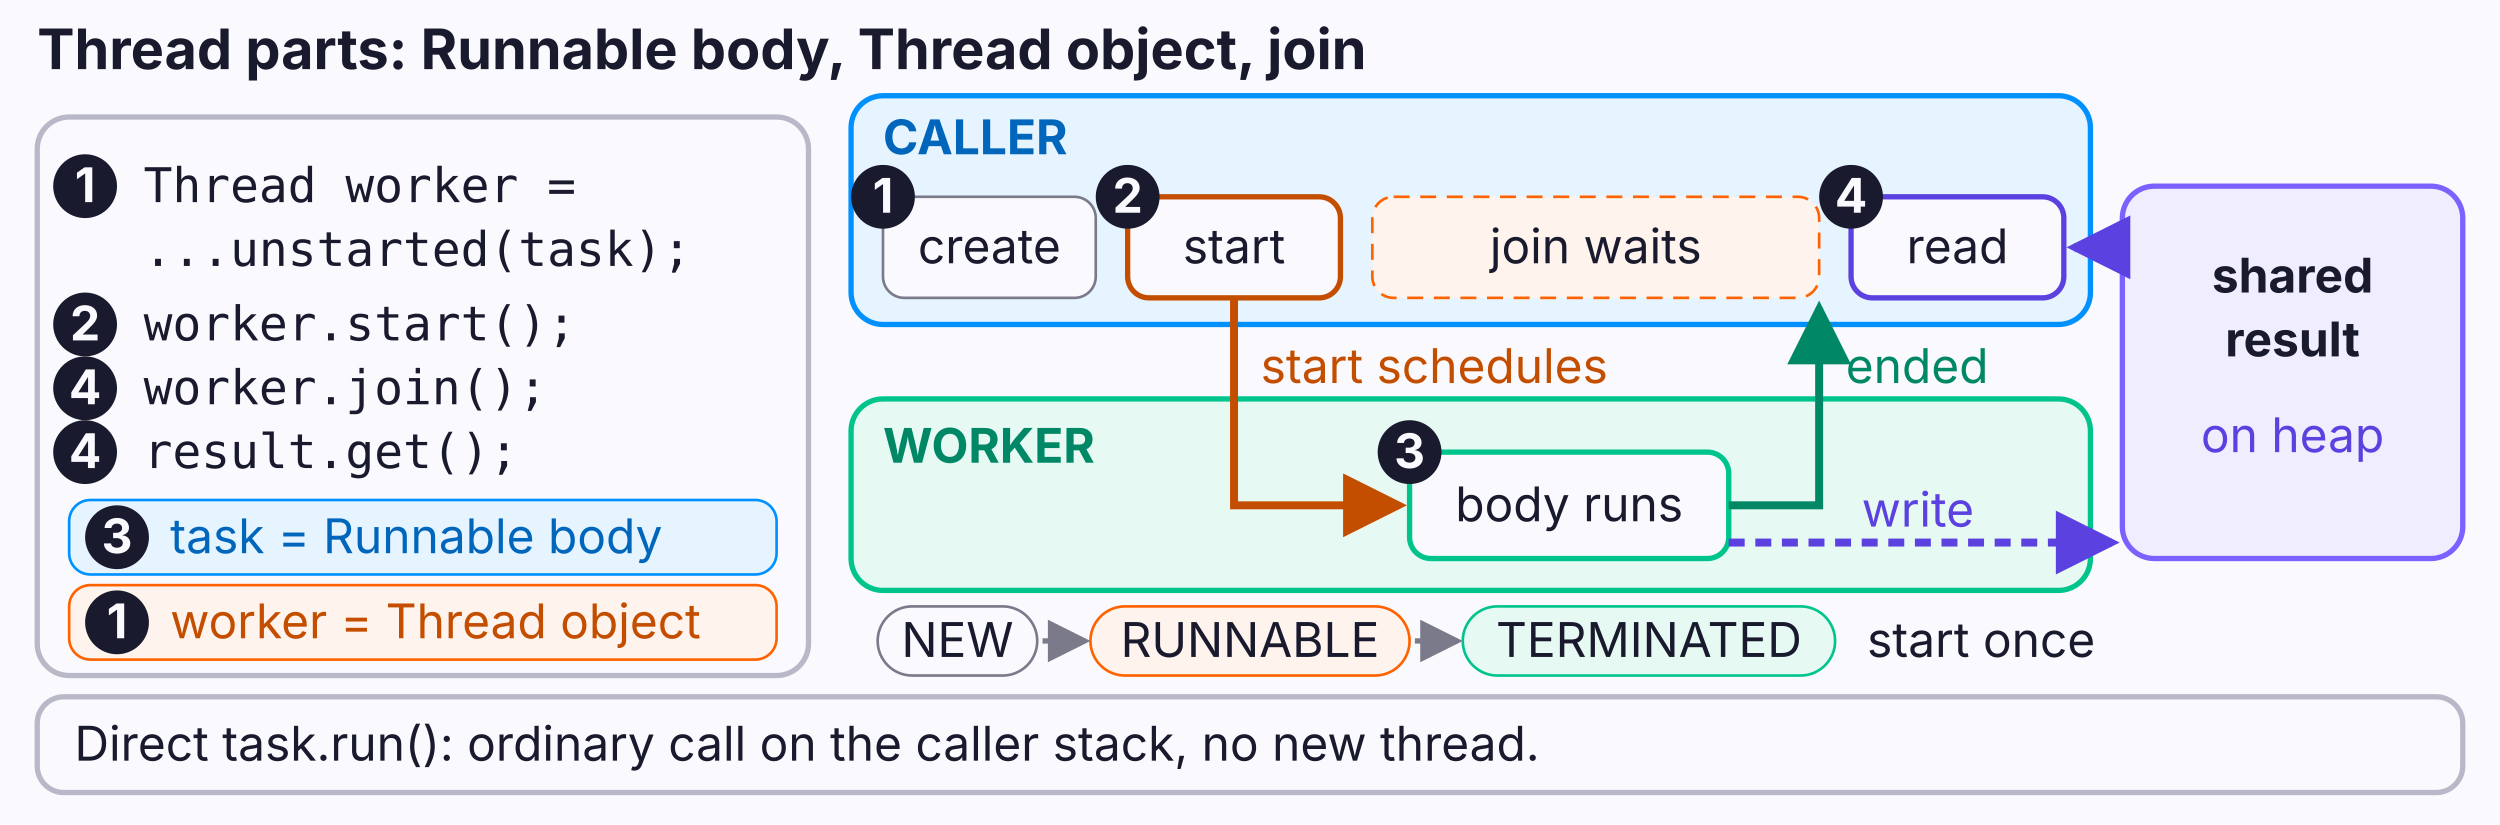
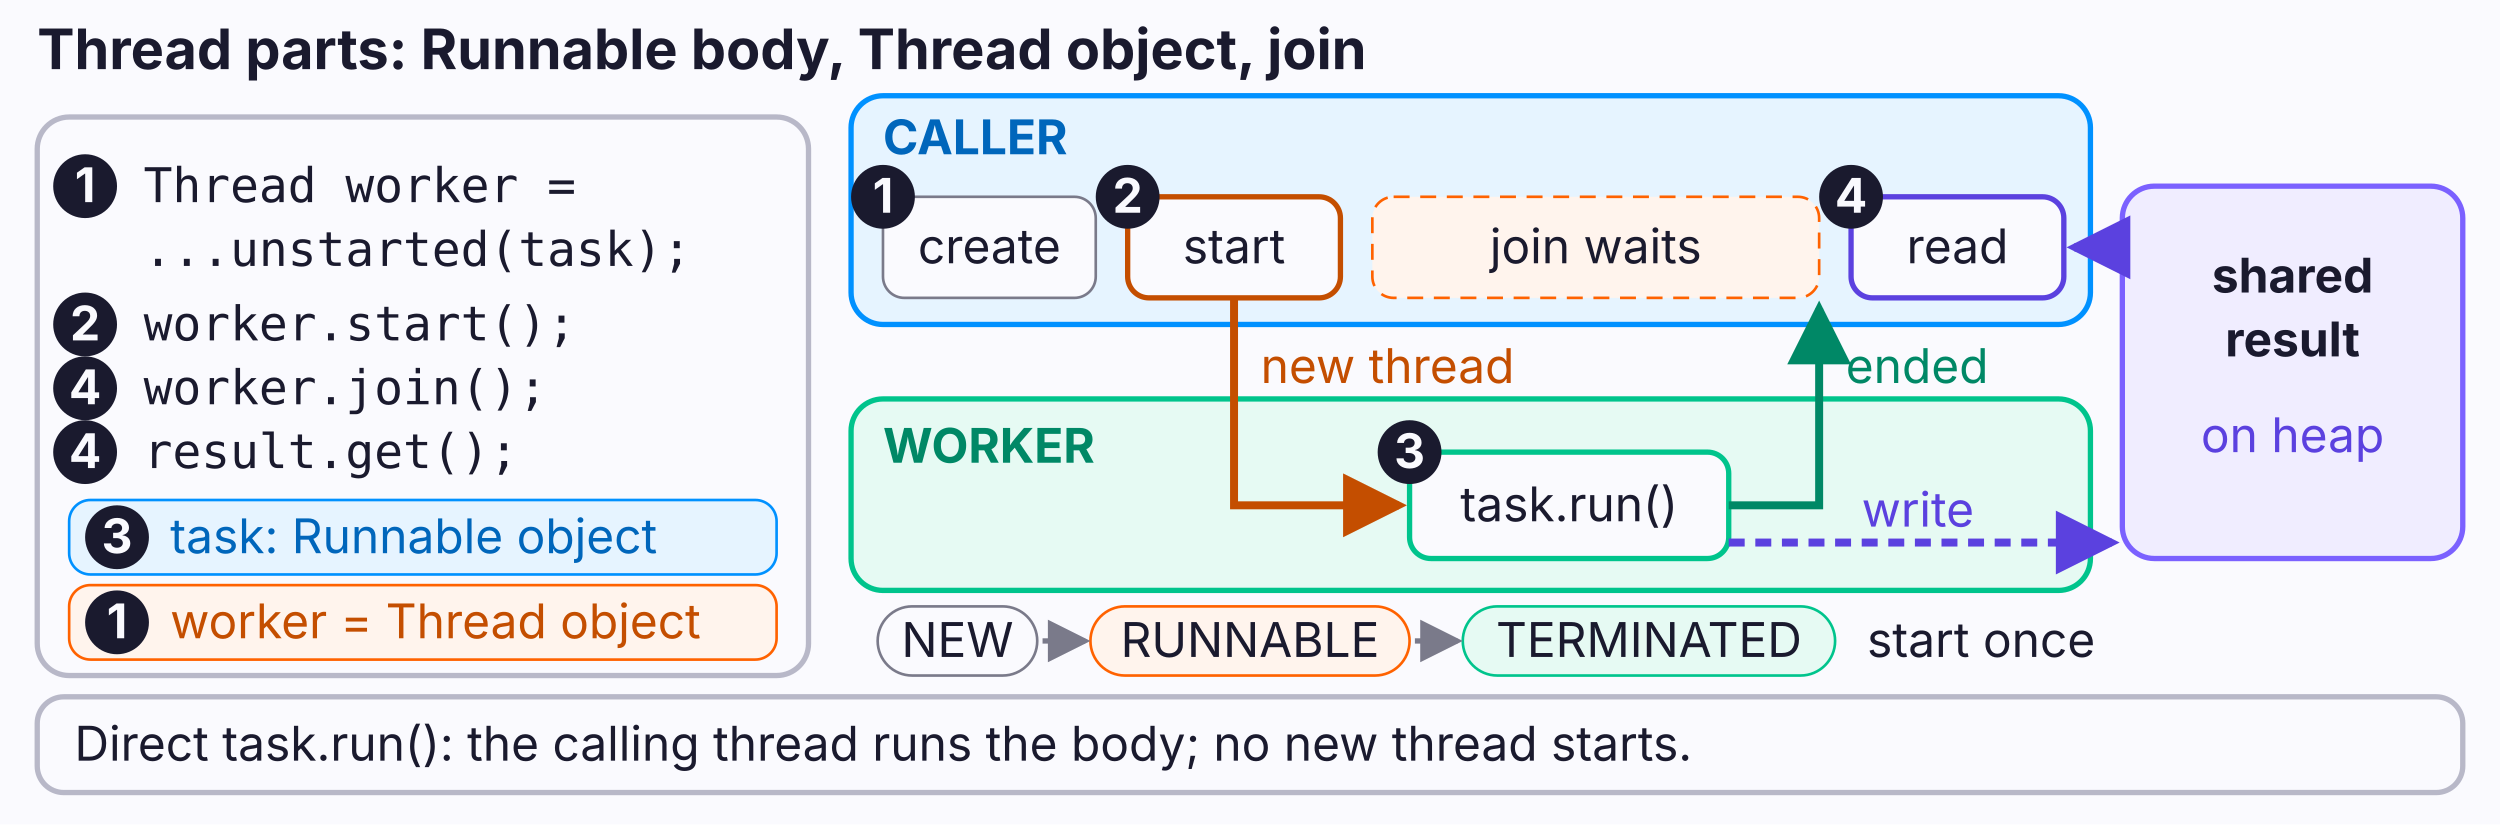
- <svg xmlns="http://www.w3.org/2000/svg" viewBox="0 0 940 310" width="940" height="310" role="img" font-family="Inter,sans-serif" aria-labelledby="thread-parts-t-pjava02" aria-label="Diagram of Java thread parts: the caller creates an unstarted Thread from a Runnable task, start schedules the worker body, the caller can call join while the worker is still running, join returns only after the worker terminates, and only then the caller reads the shared result.">
+ <svg xmlns="http://www.w3.org/2000/svg" viewBox="0 0 940 310" width="940" height="310" role="img" font-family="Inter,sans-serif" aria-labelledby="thread-parts-t-pjava02" aria-label="Diagram of Java thread parts: the caller creates an unstarted Thread from a Runnable task, new thread the worker body, the caller can call join while the worker is still running, join returns only after the worker terminates, and only then the caller reads the shared result.">
  <defs>
    <marker id="thread-parts-mo-pjava02" markerWidth="8" markerHeight="8" refX="7" refY="4" orient="auto">
      <path d="M0 0L8 4L0 8z" fill="#C44E00" />
    </marker>
    <marker id="thread-parts-mg-pjava02" markerWidth="8" markerHeight="8" refX="7" refY="4" orient="auto">
      <path d="M0 0L8 4L0 8z" fill="#008866" />
    </marker>
    <marker id="thread-parts-mp-pjava02" markerWidth="8" markerHeight="8" refX="7" refY="4" orient="auto">
      <path d="M0 0L8 4L0 8z" fill="#5B41DF" />
    </marker>
    <marker id="thread-parts-mn-pjava02" markerWidth="8" markerHeight="8" refX="7" refY="4" orient="auto">
      <path d="M0 0L8 4L0 8z" fill="#7A7A8A" />
    </marker>
  </defs>
  <rect width="940" height="310" fill="#FAFAFE" />
  <text x="14" y="26" font-size="21" font-weight="700" fill="#1A1A2E">Thread parts: Runnable body, Thread object, join</text>
  <rect x="14" y="44" width="290" height="210" rx="12" fill="#FAFAFE" stroke="#B8B8C8" stroke-width="2" />
  <g font-family="monospace" font-size="18" fill="#1A1A2E">
    <text x="54" y="76">Thread worker =</text>
    <text x="54" y="100">  ...unstarted(task);</text>
    <text x="54" y="128">worker.start();</text>
    <text x="54" y="152">worker.join();</text>
    <text x="54" y="176">result.get();</text>
  </g>
  <g fill="#1A1A2E">
    <circle cx="32" cy="70" r="12" />
    <circle cx="32" cy="122" r="12" />
    <circle cx="32" cy="146" r="12" />
    <circle cx="32" cy="170" r="12" />
  </g>
  <g font-size="18" font-weight="700" fill="#FAFAFE" text-anchor="middle">
    <text x="32" y="76">1</text>
    <text x="32" y="128">2</text>
    <text x="32" y="152">4</text>
    <text x="32" y="176">4</text>
  </g>
  <rect x="26" y="188" width="266" height="28" rx="8" fill="#E6F4FF" stroke="#0091FF" />
  <circle cx="44" cy="202" r="12" fill="#1A1A2E" />
  <text x="44" y="208" font-size="18" font-weight="700" fill="#FAFAFE" text-anchor="middle">3</text>
-   <text x="64" y="208" font-size="18" fill="#0066BB">task = Runnable body</text>
+   <text x="64" y="208" font-size="18" fill="#0066BB">task: Runnable object</text>
  <rect x="26" y="220" width="266" height="28" rx="8" fill="#FFF4ED" stroke="#FF6200" />
  <circle cx="44" cy="234" r="12" fill="#1A1A2E" />
  <text x="44" y="240" font-size="18" font-weight="700" fill="#FAFAFE" text-anchor="middle">1</text>
  <text x="64" y="240" font-size="18" fill="#C44E00">worker = Thread object</text>
  <rect x="320" y="36" width="466" height="86" rx="12" fill="#E6F4FF" stroke="#0091FF" stroke-width="2" />
  <text x="332" y="58" font-size="18" font-weight="700" fill="#0066BB">CALLER</text>
  <rect x="332" y="74" width="80" height="38" rx="8" fill="#FAFAFE" stroke="#7A7A8A" />
  <text x="372" y="99" font-size="18" fill="#1A1A2E" text-anchor="middle">create</text>
  <rect x="424" y="74" width="80" height="38" rx="8" fill="#FAFAFE" stroke="#C44E00" stroke-width="2" />
  <text x="464" y="99" font-size="18" fill="#1A1A2E" text-anchor="middle">start</text>
  <rect x="516" y="74" width="168" height="38" rx="8" fill="#FFF4ED" stroke="#FF6200" stroke-dasharray="6 4" />
  <text x="600" y="99" font-size="18" fill="#1A1A2E" text-anchor="middle">join waits</text>
  <rect x="696" y="74" width="80" height="38" rx="8" fill="#FAFAFE" stroke="#5B41DF" stroke-width="2" />
  <text x="736" y="99" font-size="18" fill="#1A1A2E" text-anchor="middle">read</text>
  <g fill="#1A1A2E">
    <circle cx="332" cy="74" r="12" />
    <circle cx="424" cy="74" r="12" />
    <circle cx="696" cy="74" r="12" />
  </g>
  <g font-size="18" font-weight="700" fill="#FAFAFE" text-anchor="middle">
    <text x="332" y="80">1</text>
    <text x="424" y="80">2</text>
    <text x="696" y="80">4</text>
  </g>
  <rect x="320" y="150" width="466" height="72" rx="12" fill="#E6FAF3" stroke="#00C48C" stroke-width="2" />
  <text x="332" y="174" font-size="18" font-weight="700" fill="#008866">WORKER</text>
  <rect x="530" y="170" width="120" height="40" rx="8" fill="#FAFAFE" stroke="#00C48C" stroke-width="2" />
-   <text x="590" y="196" font-size="18" fill="#1A1A2E" text-anchor="middle">body runs</text>
+   <text x="590" y="196" font-size="18" fill="#1A1A2E" text-anchor="middle">task.run()</text>
  <circle cx="530" cy="170" r="12" fill="#1A1A2E" />
  <text x="530" y="176" font-size="18" font-weight="700" fill="#FAFAFE" text-anchor="middle">3</text>
  <path d="M464 112V190H526" fill="none" stroke="#C44E00" stroke-width="3" marker-end="url(#thread-parts-mo-pjava02)" />
-   <text x="474" y="144" font-size="18" fill="#C44E00">start schedules</text>
+   <text x="474" y="144" font-size="18" fill="#C44E00">new thread</text>
  <path d="M650 190H684V116" fill="none" stroke="#008866" stroke-width="3" marker-end="url(#thread-parts-mg-pjava02)" />
  <text x="694" y="144" font-size="18" fill="#008866">ended</text>
  <rect x="798" y="70" width="128" height="140" rx="12" fill="#F0EDFF" stroke="#7B61FF" stroke-width="2" />
  <text x="862" y="110" font-size="18" font-weight="700" fill="#1A1A2E" text-anchor="middle">shared</text>
  <text x="862" y="134" font-size="18" font-weight="700" fill="#1A1A2E" text-anchor="middle">result</text>
  <text x="862" y="170" font-size="18" fill="#5B41DF" text-anchor="middle">on heap</text>
  <path d="M650 204H794" fill="none" stroke="#5B41DF" stroke-width="3" stroke-dasharray="6 4" marker-end="url(#thread-parts-mp-pjava02)" />
  <text x="700" y="198" font-size="18" fill="#5B41DF">write</text>
  <path d="M796 93H780" fill="none" stroke="#5B41DF" stroke-width="3" stroke-dasharray="6 4" />
  <path d="M798 93H780" stroke="#5B41DF" stroke-width="3" marker-end="url(#thread-parts-mp-pjava02)" />
  <g font-size="18" fill="#1A1A2E" text-anchor="middle">
    <rect x="330" y="228" width="60" height="26" rx="13" fill="#FAFAFE" stroke="#7A7A8A" />
    <text x="360" y="247">NEW</text>
    <rect x="410" y="228" width="120" height="26" rx="13" fill="#FFF4ED" stroke="#FF6200" />
    <text x="470" y="247">RUNNABLE</text>
    <rect x="550" y="228" width="140" height="26" rx="13" fill="#E6FAF3" stroke="#00C48C" />
    <text x="620" y="247">TERMINATED</text>
  </g>
  <path d="M392 241H408" stroke="#7A7A8A" stroke-width="2" marker-end="url(#thread-parts-mn-pjava02)" />
  <path d="M532 241H548" stroke="#7A7A8A" stroke-width="2" marker-end="url(#thread-parts-mn-pjava02)" />
  <text x="702" y="247" font-size="18" fill="#1A1A2E">start once</text>
  <rect x="14" y="262" width="912" height="36" rx="10" fill="#FAFAFE" stroke="#B8B8C8" stroke-width="2" />
-   <text x="28" y="286" font-size="18" fill="#1A1A2E">Direct task.run(): ordinary call on the caller stack, no new thread.</text>
+   <text x="28" y="286" font-size="18" fill="#1A1A2E">Direct task.run(): the calling thread runs the body; no new thread starts.</text>
</svg>
